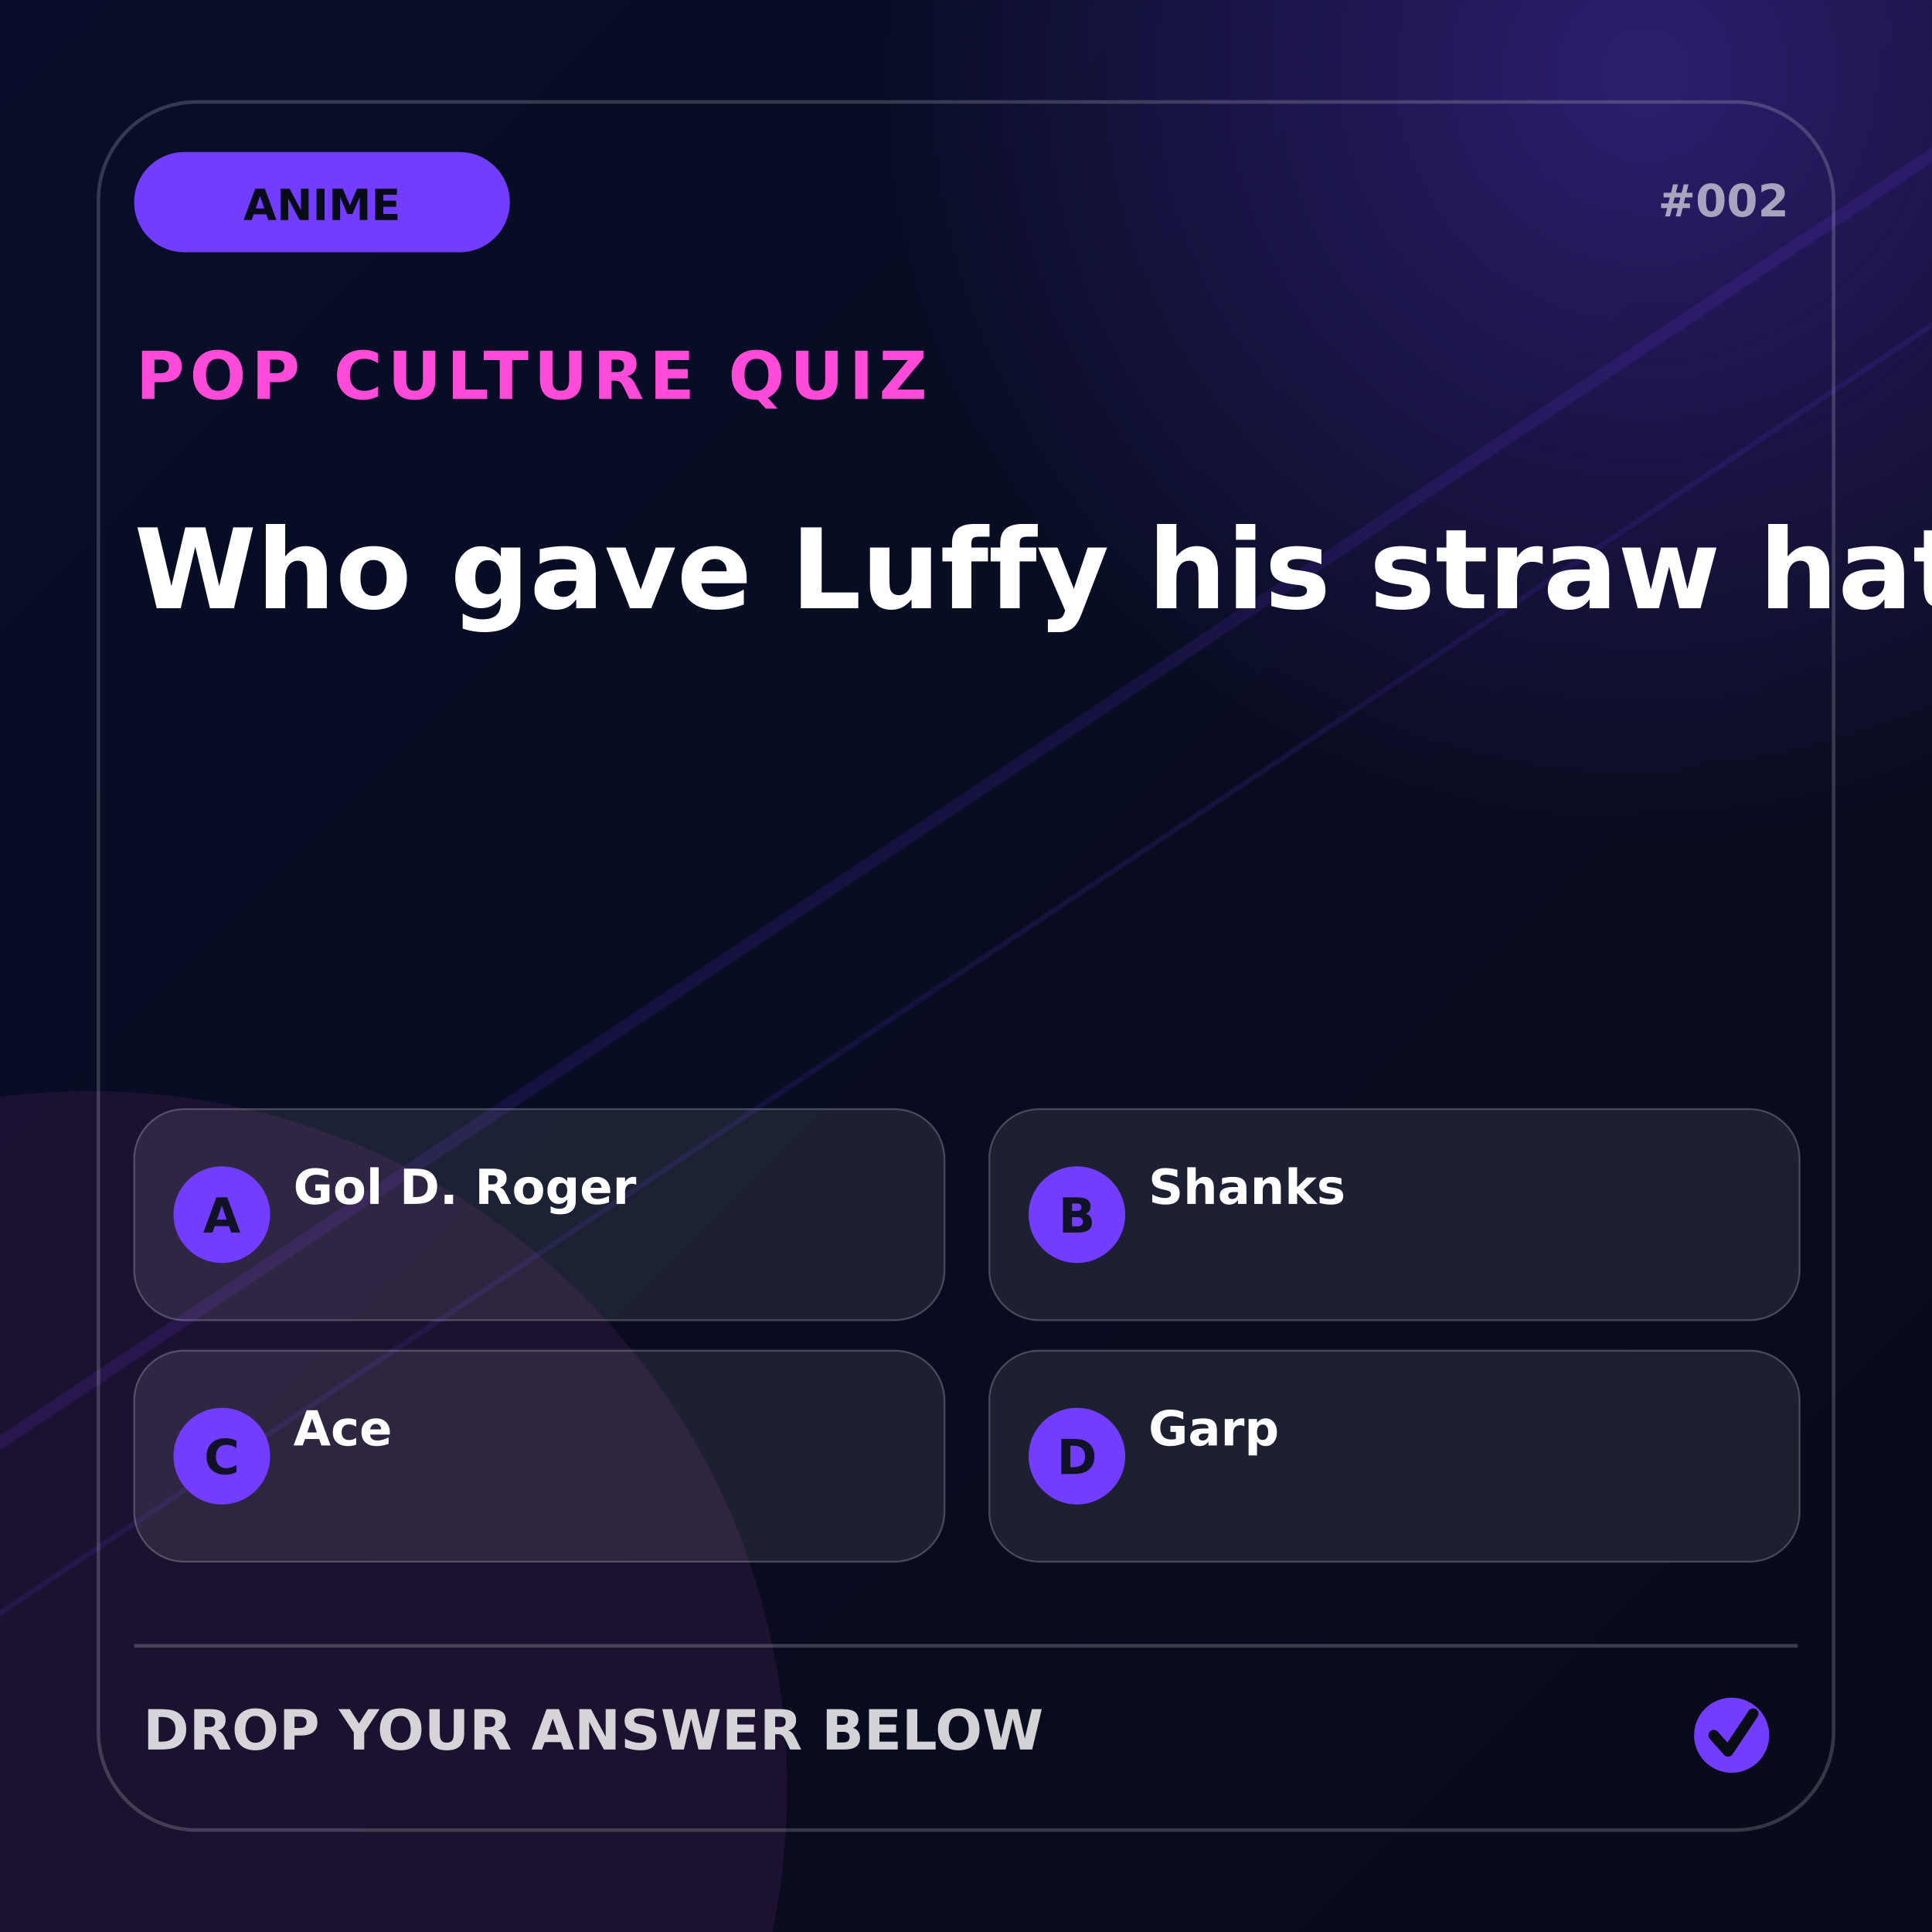
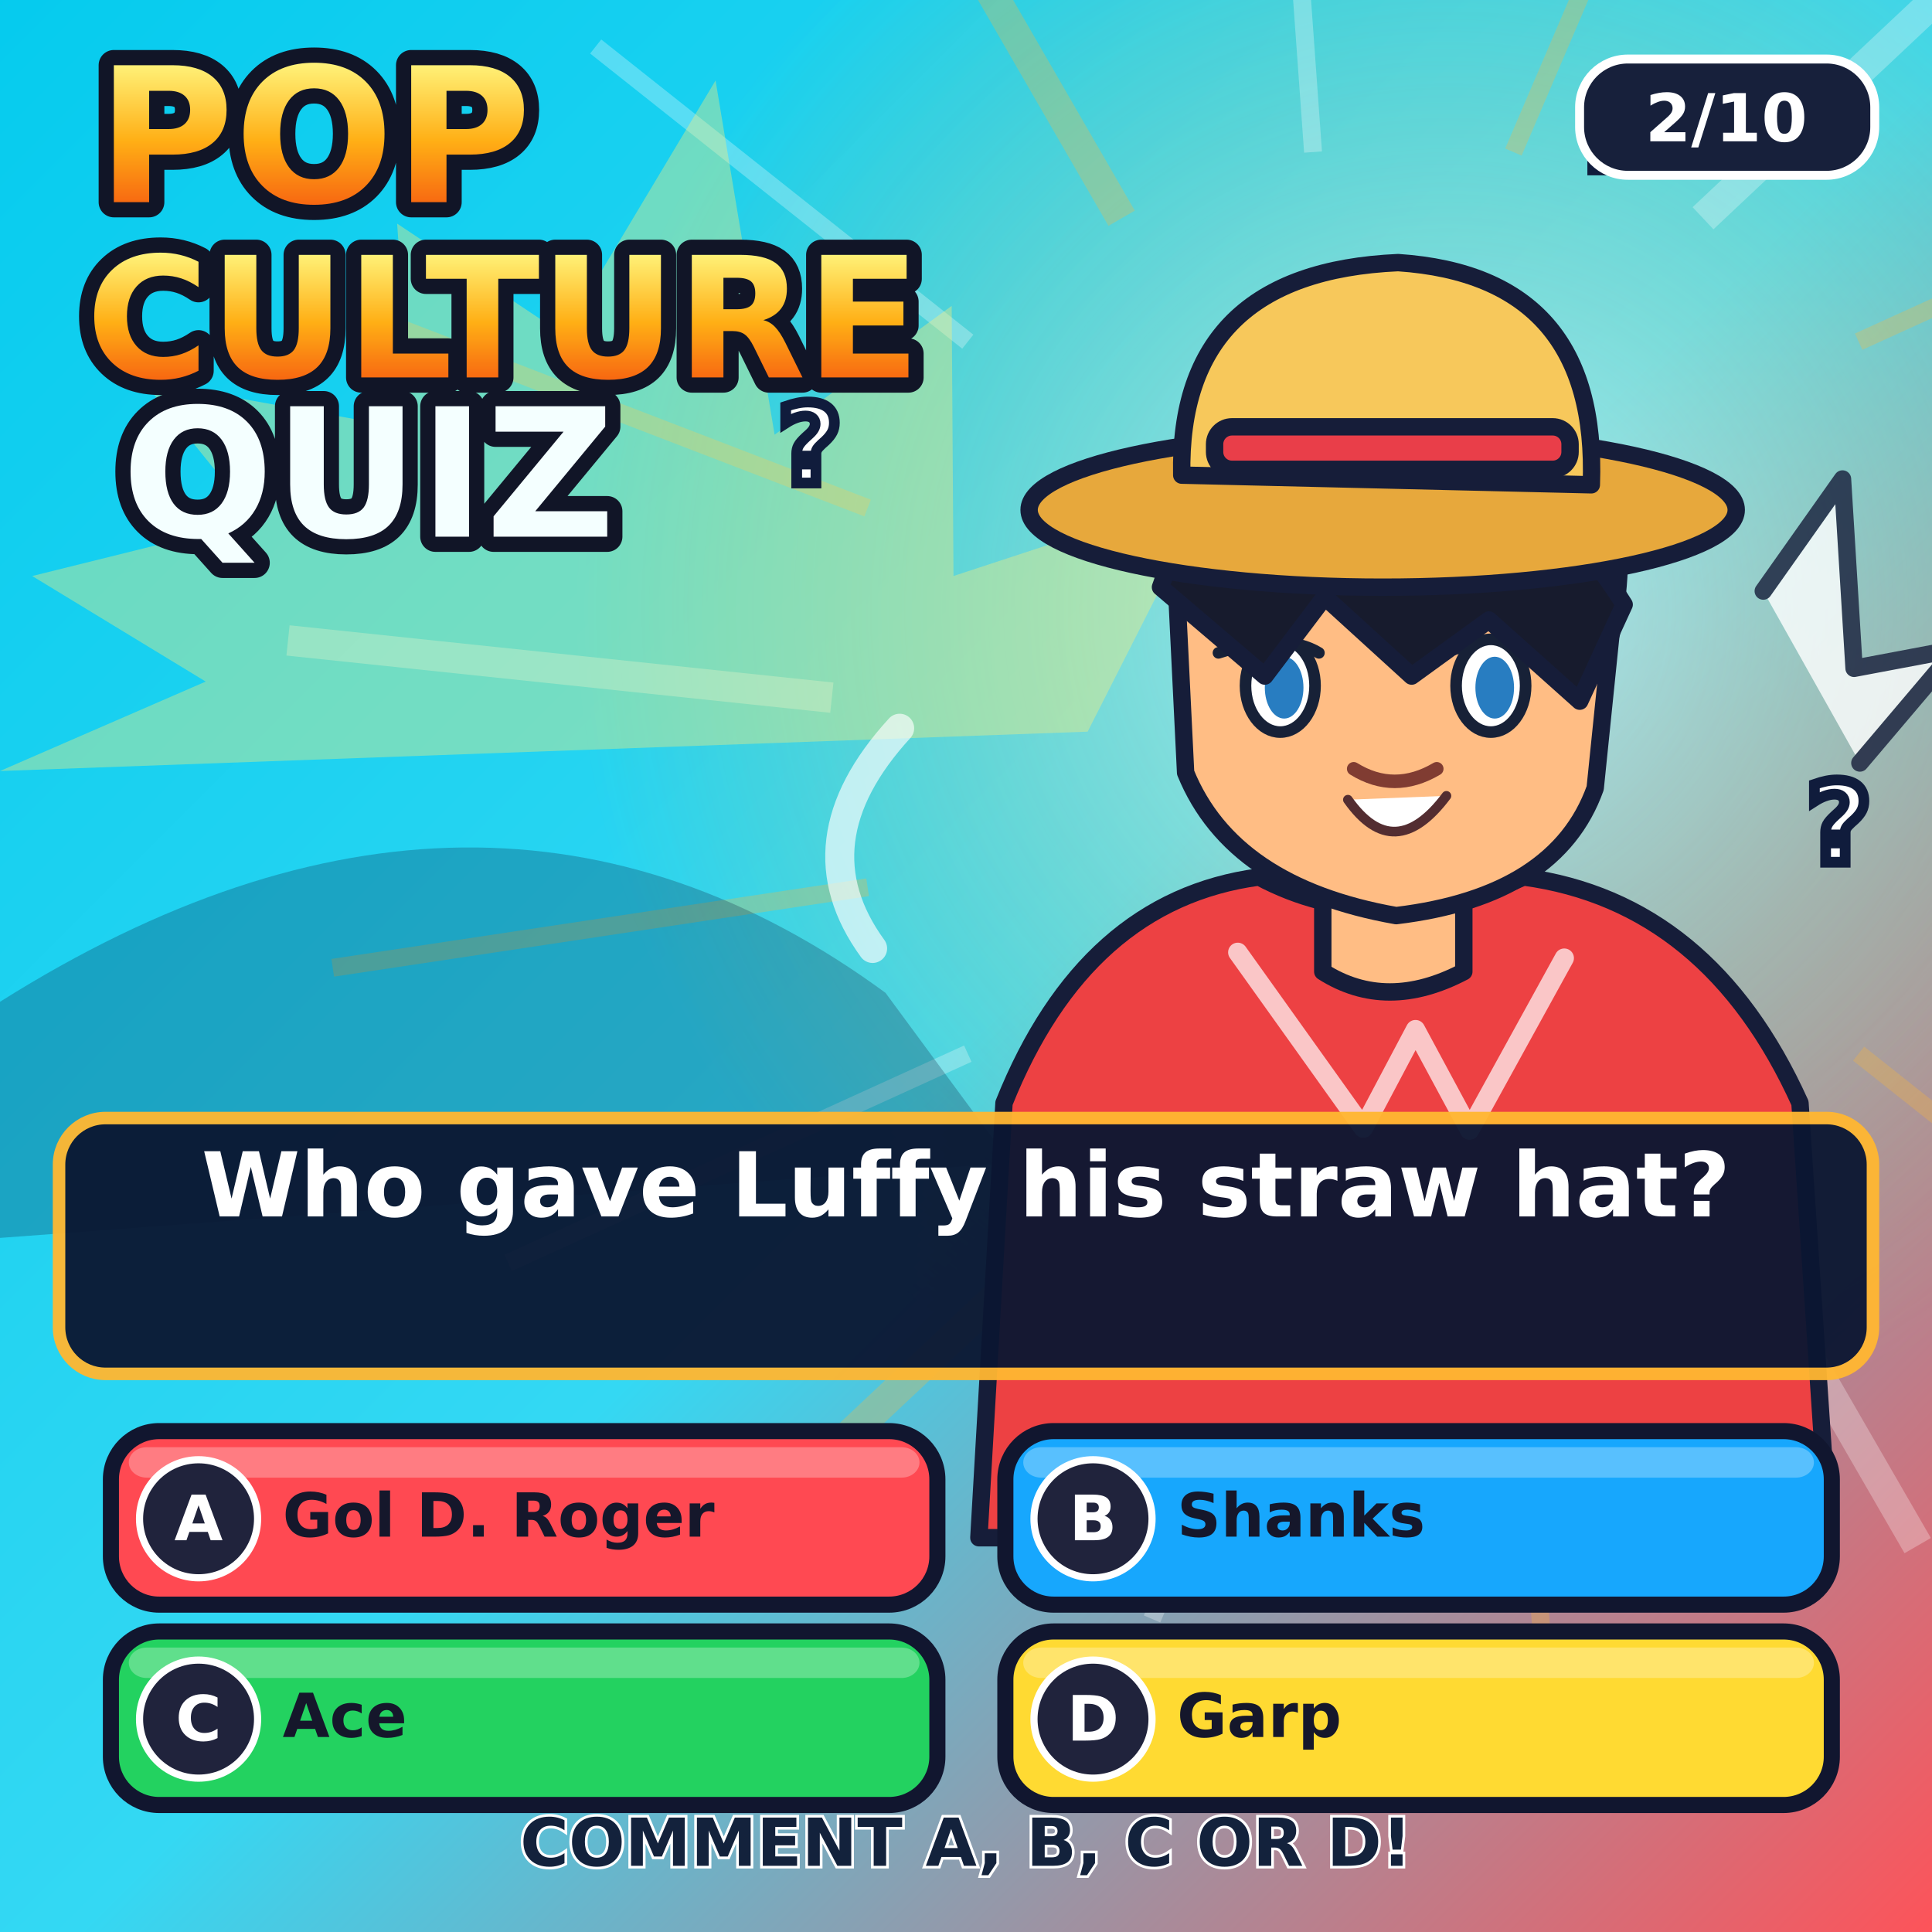
<svg xmlns="http://www.w3.org/2000/svg" width="1080" height="1080" viewBox="0 0 1080 1080">
  <defs>
-     <linearGradient id="g" x1="0" y1="0" x2="1" y2="1">
-       <stop offset="0" stop-color="#080E29" />
-       <stop offset="1" stop-color="#090B1A" />
+     <linearGradient id="bg" x1="0" x2="1" y1="0" y2="1">
+       <stop offset="0" stop-color="#05CBEE" />
+       <stop offset=".52" stop-color="#34D8F3" />
+       <stop offset="1" stop-color="#FF5258" />
    </linearGradient>
-     <radialGradient id="h">
-       <stop offset="0" stop-color="#733DFF" stop-opacity=".34" />
-       <stop offset="1" stop-color="#733DFF" stop-opacity="0" />
+     <radialGradient id="sun">
+       <stop offset="0" stop-color="#FFFFFF" stop-opacity=".9" />
+       <stop offset="1" stop-color="#FFB731" stop-opacity="0" />
    </radialGradient>
+     <linearGradient id="letter" x1="0" x2="0" y1="0" y2="1">
+       <stop offset="0" stop-color="#FFF37A" />
+       <stop offset=".55" stop-color="#FFAF15" />
+       <stop offset="1" stop-color="#F76711" />
+     </linearGradient>
  </defs>
-   <rect width="1080" height="1080" fill="url(#g)" />
-   <circle cx="920" cy="40" r="430" fill="url(#h)" />
-   <circle cx="50" cy="1000" r="390" fill="#FF4BD8" fill-opacity=".08" />
-   <path d="M-20 820 L1120 60" stroke="#733DFF" stroke-opacity=".13" stroke-width="7" />
-   <path d="M-20 915 L1120 155" stroke="#733DFF" stroke-opacity=".12" stroke-width="3" />
-   <rect x="55" y="57" width="970" height="966" rx="55" fill="none" stroke="white" stroke-opacity=".18" stroke-width="2" />
-   <rect x="75" y="85" width="210" height="56" rx="28" fill="#733DFF" />
-   <text x="180" y="123" fill="#080C19" font-size="24" font-family="DejaVu Sans,sans-serif" font-weight="900" text-anchor="middle">ANIME</text>
-   <text x="1000" y="121" text-anchor="end" fill="#FFFFFF" fill-opacity=".60" font-size="25" font-family="DejaVu Sans,sans-serif" font-weight="750">#002</text>
-   <text x="76" y="223" fill="#FF4BD8" font-family="DejaVu Sans,sans-serif" font-weight="900" font-size="37" letter-spacing="3">POP CULTURE QUIZ</text>
-   <text x="75" y="340" fill="#fff" font-family="DejaVu Sans,Arial,sans-serif" font-size="62" font-weight="800" text-anchor="start">
-     <tspan x="75" dy="0">Who gave Luffy his straw hat?</tspan>
+   <rect width="1080" height="1080" fill="url(#bg)" />
+   <circle cx="810" cy="340" r="490" fill="url(#sun)" opacity=".65" />
+   <path d="M1115 390 L1419 422" stroke="#FFB731" stroke-width="17" opacity=".28" />
+   <path d="M1095 496 L1368 601" stroke="#fff" stroke-width="10" opacity=".28" />
+   <path d="M1039 589 L1247 754" stroke="#FFB731" stroke-width="10" opacity=".28" />
+   <path d="M953 658 L1072 864" stroke="#fff" stroke-width="17" opacity=".28" />
+   <path d="M846 695 L862 917" stroke="#FFB731" stroke-width="10" opacity=".28" />
+   <path d="M734 695 L644 905" stroke="#fff" stroke-width="10" opacity=".28" />
+   <path d="M628 658 L443 832" stroke="#FFB731" stroke-width="17" opacity=".28" />
+   <path d="M541 589 L284 706" stroke="#fff" stroke-width="10" opacity=".28" />
+   <path d="M485 496 L186 541" stroke="#FFB731" stroke-width="10" opacity=".28" />
+   <path d="M465 390 L161 358" stroke="#fff" stroke-width="17" opacity=".28" />
+   <path d="M485 284 L212 179" stroke="#FFB731" stroke-width="10" opacity=".28" />
+   <path d="M541 191 L333 26" stroke="#fff" stroke-width="10" opacity=".28" />
+   <path d="M627 122 L508 -84" stroke="#FFB731" stroke-width="17" opacity=".28" />
+   <path d="M734 85 L718 -137" stroke="#fff" stroke-width="10" opacity=".28" />
+   <path d="M846 85 L936 -125" stroke="#FFB731" stroke-width="10" opacity=".28" />
+   <path d="M952 122 L1137 -52" stroke="#fff" stroke-width="17" opacity=".28" />
+   <path d="M1039 191 L1296 74" stroke="#FFB731" stroke-width="10" opacity=".28" />
+   <path d="M1095 284 L1394 239" stroke="#fff" stroke-width="10" opacity=".28" />
+   <path d="M0 431 L115 381 L18 322 L143 291 L80 213 L230 240 L222 125 L315 187 L400 45 L433 243 L532 171 L533 322 L676 275 L608 409" fill="#FFF076" opacity=".37" />
+   <g fill="#FFFFFF" stroke="#101C3C" stroke-width="6" font-family="DejaVu Sans,Arial,sans-serif" font-weight="900">
+     <text x="896" y="95" font-size="47" text-anchor="middle">?</text>
+     <text x="435" y="270" font-size="61">?</text>
+     <text x="1010" y="482" font-size="62">?</text>
+   </g>
+   <rect x="883" y="33" width="165" height="65" rx="27" fill="#17203B" stroke="white" stroke-width="5" />
+   <text x="965" y="79" font-family="DejaVu Sans,Arial,sans-serif" font-size="37" text-anchor="middle" font-weight="900" fill="#fff">2/10</text>
+   <g font-family="DejaVu Sans,Arial,sans-serif" font-weight="1000" stroke="#111527" stroke-linejoin="round" paint-order="stroke" stroke-width="17">
+     <text x="54" y="113" font-size="105" fill="url(#letter)">POP</text>
+     <text x="48" y="211" font-size="94" fill="url(#letter)">CULTURE</text>
+     <text x="68" y="300" font-size="100" fill="#F4FFFF">QUIZ</text>
+   </g>
+   <path d="M0 560 Q270 390 495 555 L565 650 L0 692Z" fill="#071939" opacity=".25" />
+   <g transform="translate(585 190) scale(1.08)" stroke="#161D39" stroke-width="9" stroke-linejoin="round" stroke-linecap="round">
+     <path d="M-90 315 Q-130 260 -76 201" stroke="#fff" stroke-width="15" fill="none" opacity=".65" />
+     <path d="M371 130 L412 72 L418 170 L471 160 L421 219" fill="#FFFFFF" opacity=".8" />
+     <path d="M-22 395 Q20 290 110 278 Q172 311 247 278 Q343 291 390 395 L405 620 L-35 620Z" fill="#ED4143" />
+     <path d="M99 317 L164 408 L191 357 L219 409 L268 320" fill="none" stroke="#fff" stroke-width="10" opacity=".7" />
+     <path d="M143 256 L143 327 Q176 348 216 327 L216 257Z" fill="#FFBD84" />
+     <path d="M67 122 Q55 41 128 21 Q194 -4 272 45 Q307 78 292 154 L284 232 Q264 288 181 298 Q96 283 72 224Z" fill="#FFBD84" />
+     <g stroke="#172137" stroke-width="6">
+       <path d="M89 162 Q123 151 141 162" fill="none" />
+       <path d="M205 162 Q234 152 261 163" fill="none" />
+       <ellipse cx="121" cy="179" rx="18" ry="24" fill="#fff" />
+       <ellipse cx="230" cy="179" rx="18" ry="24" fill="#fff" />
+       <ellipse cx="123" cy="180" rx="10" ry="16" fill="#287DC1" stroke="none" />
+       <ellipse cx="232" cy="180" rx="10" ry="16" fill="#287DC1" stroke="none" />
+     </g>
+     <path d="M159 222 Q180 235 202 222" stroke="#803C32" stroke-width="7" fill="none" stroke-linecap="round" />
+     <path d="M59 128 Q78 72 146 68 Q240 42 299 137 L276 187 L229 145 L189 174 L144 133 L113 174Z" fill="#171B2D" />
+     <ellipse cx="174" cy="88" rx="183" ry="40" fill="#E7A83C" />
+     <path d="M70 70 Q68 -35 182 -40 Q286 -33 282 75Z" fill="#F7C85B" />
+     <rect x="87" y="45" width="184" height="22" rx="9" fill="#E93E49" />
+     <path d="M156 238 Q180 272 207 236" fill="#fff" stroke="#532D31" stroke-width="5" />
+   </g>
+   <rect x="33" y="625" width="1014" height="143" rx="26" fill="#0A1631" opacity=".95" stroke="#FFB731" stroke-width="7" />
+   <text x="540" y="680" text-anchor="middle" font-family="DejaVu Sans,Arial,sans-serif" font-weight="900" font-size="50" fill="#FFFFFF">
+     <tspan x="540" dy="0">Who gave Luffy his straw hat?</tspan>
  </text>
-   <rect x="75" y="620" width="453" height="118" rx="28" fill="#FFFFFF" fill-opacity=".085" stroke="#FFFFFF" stroke-opacity=".22" />
-   <circle cx="124" cy="679" r="27" fill="#733DFF" />
-   <text x="124" y="689" text-anchor="middle" fill="#101326" font-family="DejaVu Sans,sans-serif" font-size="27" font-weight="900">A</text>
-   <text x="164" y="673" fill="#fff" font-family="DejaVu Sans,Arial,sans-serif" font-size="27" font-weight="650" text-anchor="start">
-     <tspan x="164" dy="0">Gol D. Roger</tspan>
-   </text>
-   <rect x="553" y="620" width="453" height="118" rx="28" fill="#FFFFFF" fill-opacity=".085" stroke="#FFFFFF" stroke-opacity=".22" />
-   <circle cx="602" cy="679" r="27" fill="#733DFF" />
-   <text x="602" y="689" text-anchor="middle" fill="#101326" font-family="DejaVu Sans,sans-serif" font-size="27" font-weight="900">B</text>
-   <text x="642" y="673" fill="#fff" font-family="DejaVu Sans,Arial,sans-serif" font-size="27" font-weight="650" text-anchor="start">
-     <tspan x="642" dy="0">Shanks</tspan>
-   </text>
-   <rect x="75" y="755" width="453" height="118" rx="28" fill="#FFFFFF" fill-opacity=".085" stroke="#FFFFFF" stroke-opacity=".22" />
-   <circle cx="124" cy="814" r="27" fill="#733DFF" />
-   <text x="124" y="824" text-anchor="middle" fill="#101326" font-family="DejaVu Sans,sans-serif" font-size="27" font-weight="900">C</text>
-   <text x="164" y="808" fill="#fff" font-family="DejaVu Sans,Arial,sans-serif" font-size="27" font-weight="650" text-anchor="start">
-     <tspan x="164" dy="0">Ace</tspan>
-   </text>
-   <rect x="553" y="755" width="453" height="118" rx="28" fill="#FFFFFF" fill-opacity=".085" stroke="#FFFFFF" stroke-opacity=".22" />
-   <circle cx="602" cy="814" r="27" fill="#733DFF" />
-   <text x="602" y="824" text-anchor="middle" fill="#101326" font-family="DejaVu Sans,sans-serif" font-size="27" font-weight="900">D</text>
-   <text x="642" y="808" fill="#fff" font-family="DejaVu Sans,Arial,sans-serif" font-size="27" font-weight="650" text-anchor="start">
-     <tspan x="642" dy="0">Garp</tspan>
-   </text>
-   <rect x="75" y="919" width="930" height="2" fill="#FFFFFF" opacity=".2" />
-   <text x="80" y="978" fill="#FFFFFF" opacity=".82" font-family="DejaVu Sans,sans-serif" font-size="31" font-weight="650">DROP YOUR ANSWER BELOW</text>
-   <circle cx="968" cy="970" r="21" fill="#733DFF" />
-   <path d="M958 970 L966 979 L980 958" fill="none" stroke="#0A0C16" stroke-linecap="round" stroke-linejoin="round" stroke-width="6" />
+   <g>
+     <rect x="62" y="800" width="462" height="97" rx="27" fill="#FF4952" stroke="#11162F" stroke-width="9" />
+     <rect x="72" y="809" width="442" height="17" rx="10" fill="white" opacity=".28" />
+     <circle cx="111" cy="849" r="33" fill="#20233C" stroke="white" stroke-width="4" />
+     <text x="111" y="861" fill="white" text-anchor="middle" font-family="DejaVu Sans,Arial,sans-serif" font-size="35" font-weight="900">A</text>
+     <text x="158" y="859" fill="#15172B" font-family="DejaVu Sans,Arial,sans-serif" font-size="34" font-weight="800">
+       <tspan x="158" dy="0">Gol D. Roger</tspan>
+     </text>
+   </g>
+   <g>
+     <rect x="562" y="800" width="462" height="97" rx="27" fill="#17A7FD" stroke="#11162F" stroke-width="9" />
+     <rect x="572" y="809" width="442" height="17" rx="10" fill="white" opacity=".28" />
+     <circle cx="611" cy="849" r="33" fill="#20233C" stroke="white" stroke-width="4" />
+     <text x="611" y="861" fill="white" text-anchor="middle" font-family="DejaVu Sans,Arial,sans-serif" font-size="35" font-weight="900">B</text>
+     <text x="658" y="859" fill="#15172B" font-family="DejaVu Sans,Arial,sans-serif" font-size="34" font-weight="800">
+       <tspan x="658" dy="0">Shanks</tspan>
+     </text>
+   </g>
+   <g>
+     <rect x="62" y="912" width="462" height="97" rx="27" fill="#23D260" stroke="#11162F" stroke-width="9" />
+     <rect x="72" y="921" width="442" height="17" rx="10" fill="white" opacity=".28" />
+     <circle cx="111" cy="961" r="33" fill="#20233C" stroke="white" stroke-width="4" />
+     <text x="111" y="973" fill="white" text-anchor="middle" font-family="DejaVu Sans,Arial,sans-serif" font-size="35" font-weight="900">C</text>
+     <text x="158" y="971" fill="#15172B" font-family="DejaVu Sans,Arial,sans-serif" font-size="34" font-weight="800">
+       <tspan x="158" dy="0">Ace</tspan>
+     </text>
+   </g>
+   <g>
+     <rect x="562" y="912" width="462" height="97" rx="27" fill="#FFDA32" stroke="#11162F" stroke-width="9" />
+     <rect x="572" y="921" width="442" height="17" rx="10" fill="white" opacity=".28" />
+     <circle cx="611" cy="961" r="33" fill="#20233C" stroke="white" stroke-width="4" />
+     <text x="611" y="973" fill="white" text-anchor="middle" font-family="DejaVu Sans,Arial,sans-serif" font-size="35" font-weight="900">D</text>
+     <text x="658" y="971" fill="#15172B" font-family="DejaVu Sans,Arial,sans-serif" font-size="34" font-weight="800">
+       <tspan x="658" dy="0">Garp</tspan>
+     </text>
+   </g>
+   <text x="540" y="1043" text-anchor="middle" font-family="DejaVu Sans,Arial,sans-serif" font-size="37" font-weight="900" fill="#13223C" stroke="white" stroke-width="3" paint-order="stroke">COMMENT A, B, C OR D!</text>
</svg>
